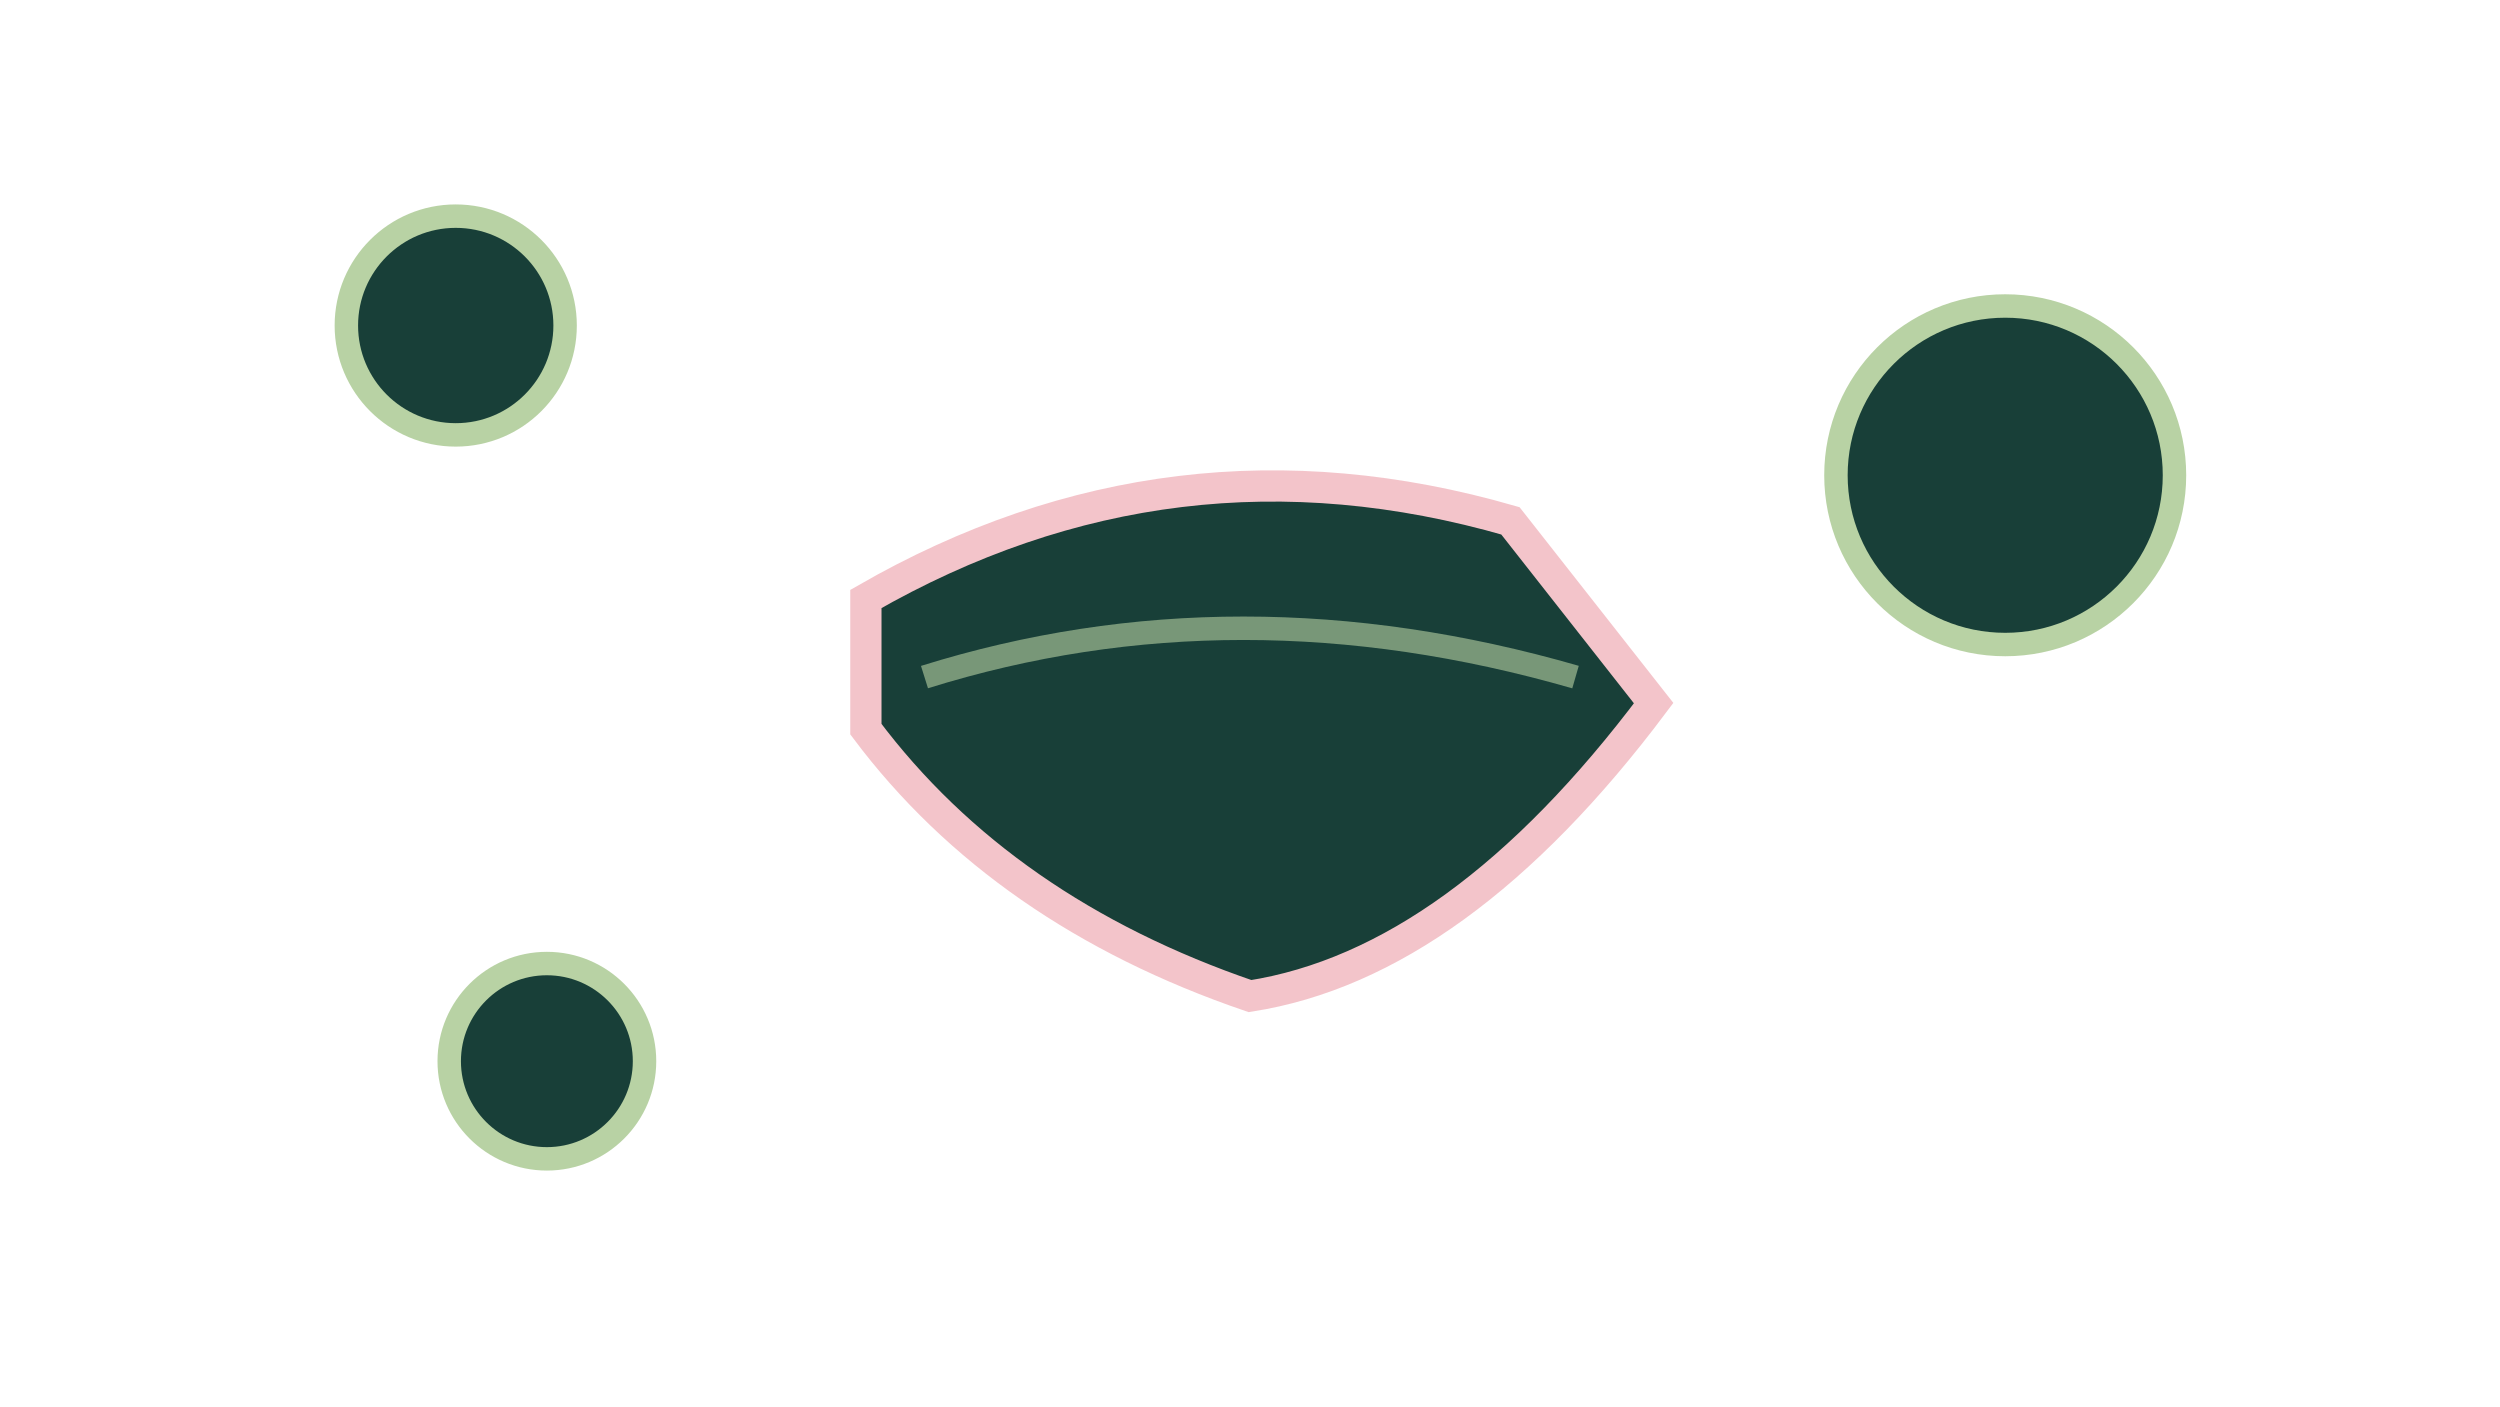
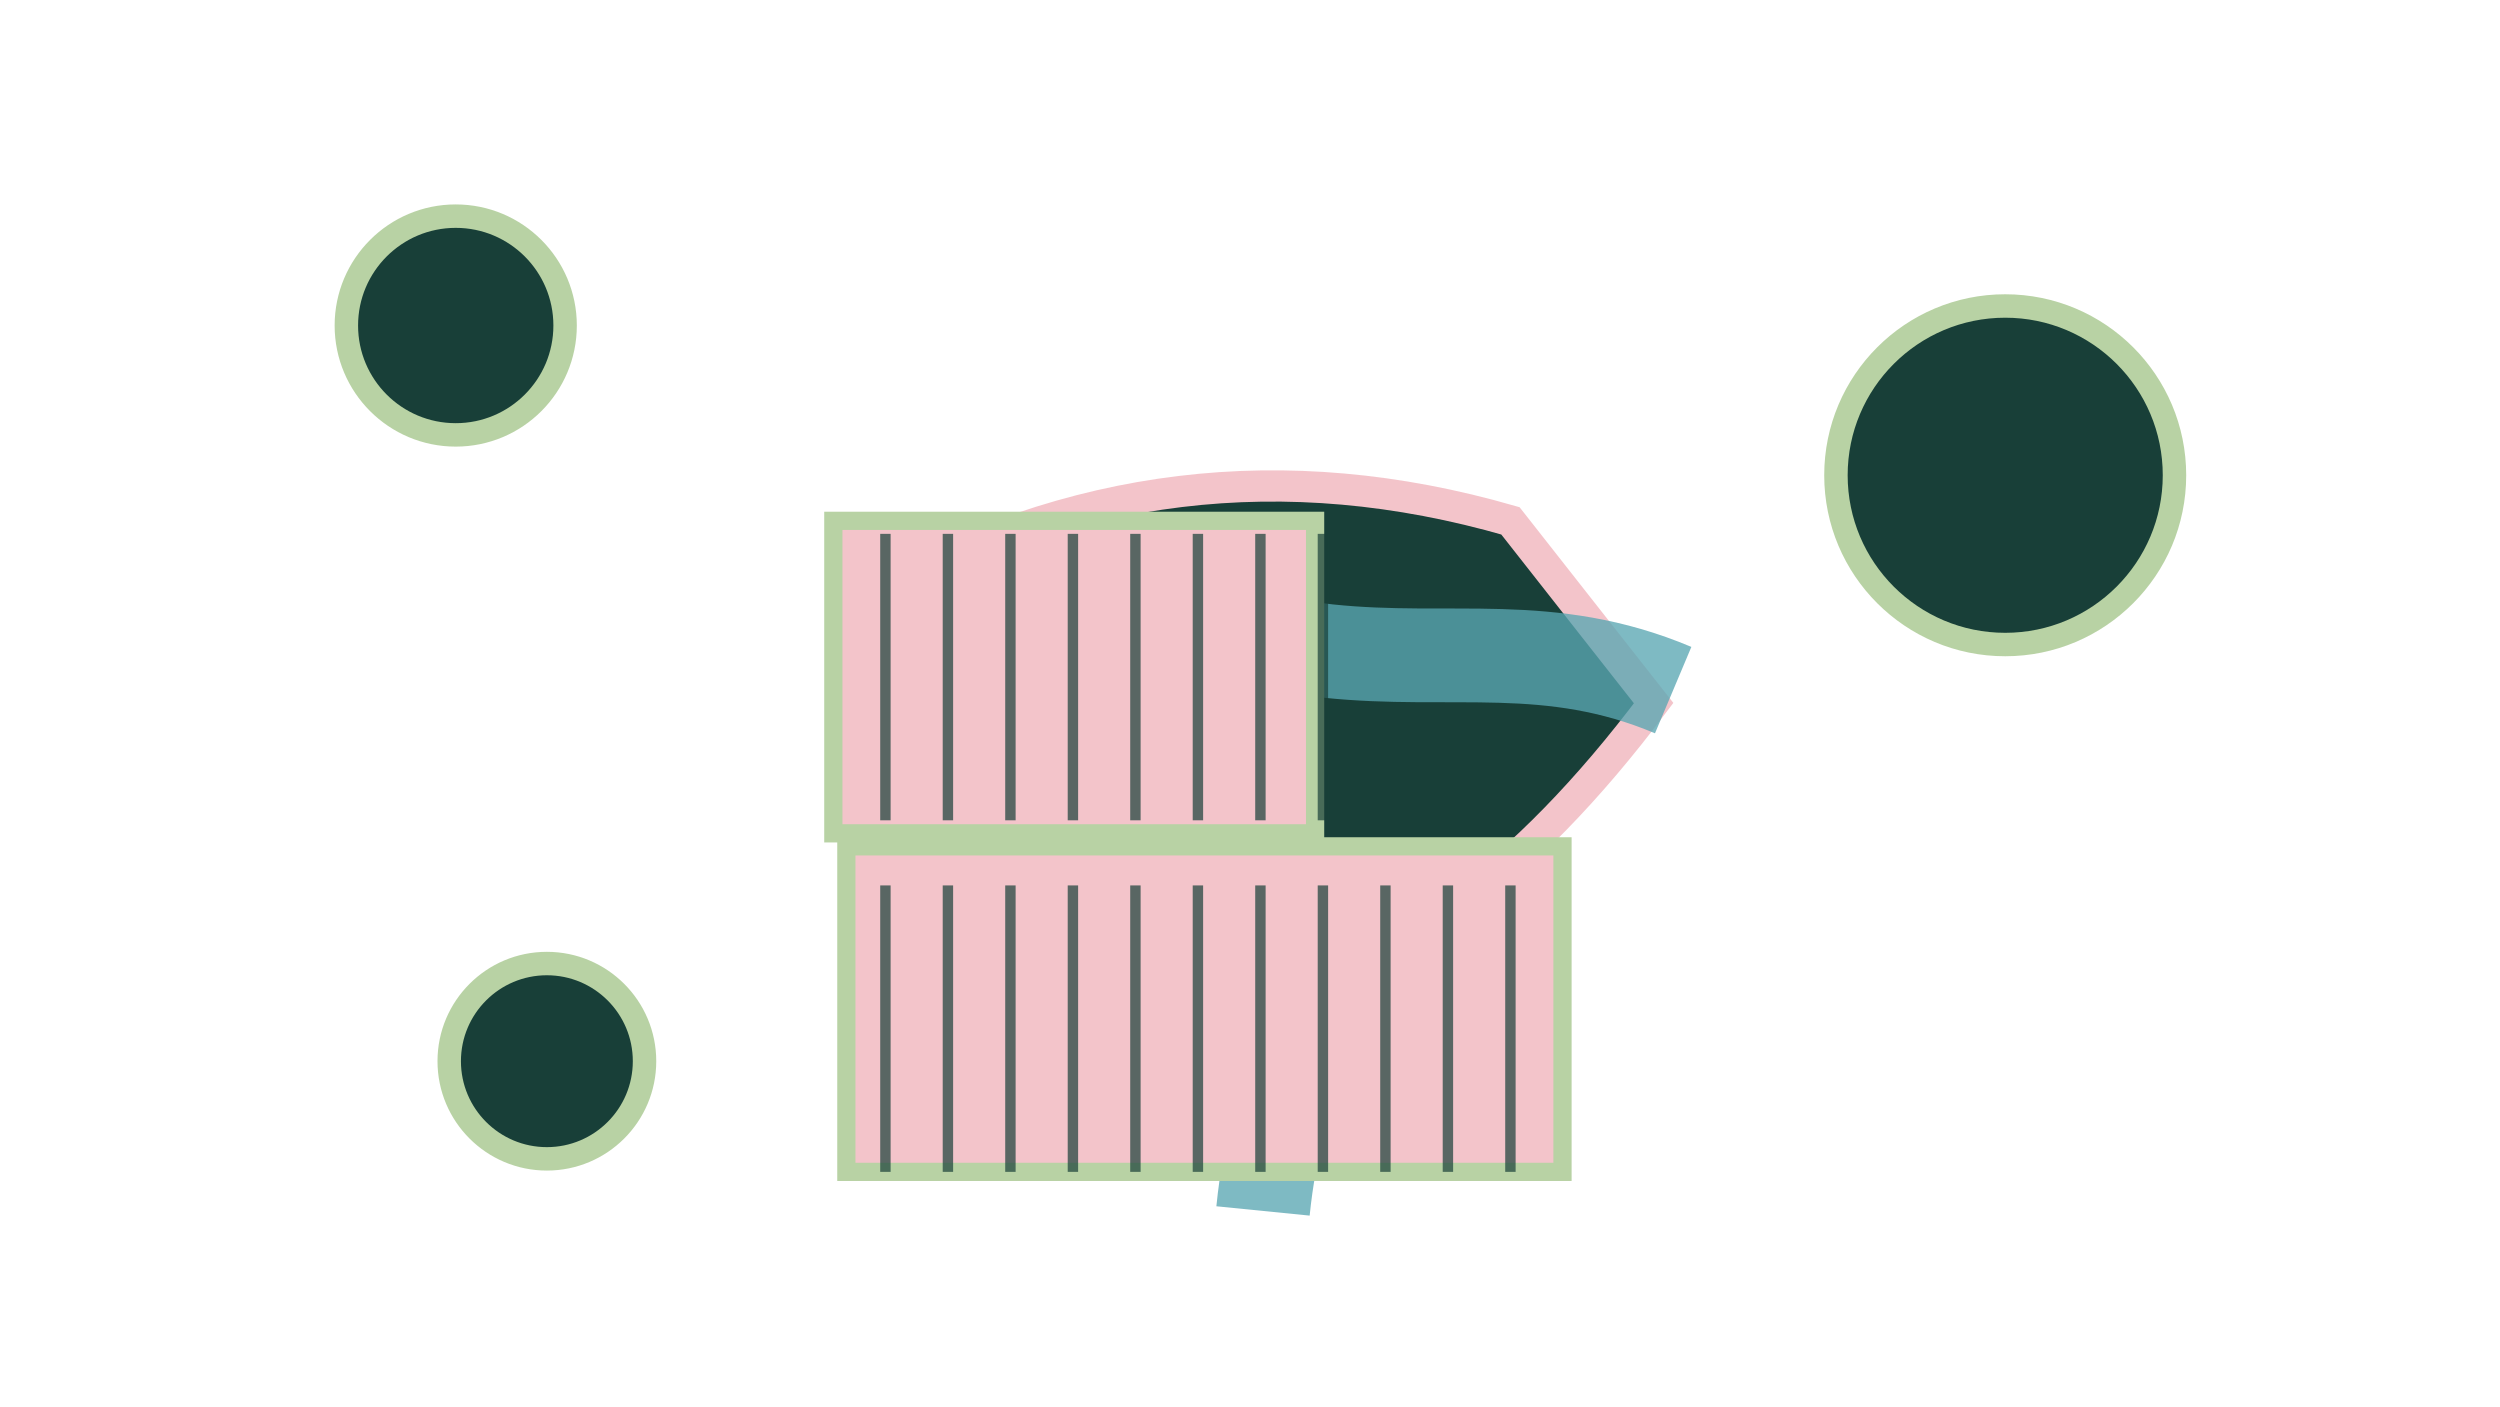
<svg xmlns="http://www.w3.org/2000/svg" width="1920" height="1080" viewBox="0 0 1920 1080">
  <defs>
    <linearGradient id="g" x2="0" y2="1">
      <stop stop-color="#183f38" />
      <stop offset="1" stop-color="#30634a" />
    </linearGradient>
    <pattern id="p" width="96" height="96" patternUnits="userSpaceOnUse">
      <path d="M0 48h96M48 0v96" stroke="#b8d2a4" stroke-opacity=".09" stroke-width="3" />
    </pattern>
  </defs>
  <path d="M665 460 Q900 325 1160 400 L1270 540 Q1120 740 960 765 Q770 700 665 560Z" fill="#183f38" stroke="#f3c4ca" stroke-width="24" />
-   <path d="M710 520Q950 445 1210 520" fill="none" stroke="#b8d2a4" stroke-width="18" opacity=".6" />
+   <path d="M700 440 C825 430 925 490 1020 500 S1190 490 1285 530 M1040 680 C1020 760 980 830 970 930" fill="none" stroke="#5aa6b2" stroke-width="72" opacity=".78" />
  <g fill="#183f38" stroke="#b8d2a4" stroke-width="18">
    <circle cx="350" cy="250" r="84" />
    <circle cx="1540" cy="365" r="130" />
    <circle cx="420" cy="815" r="75" />
  </g>
+   <g fill="#f3c4ca" stroke="#b8d2a4" stroke-width="14">
+     <path d="M640 400h370v240H640z" />
+     <path d="M650 650h550v250H650z" />
+   </g>
+   <g stroke="#183f38" stroke-width="8" opacity=".7">
+     <path d="M680 410v220m48-220v220m48-220v220m48-220v220m48-220v220m48-220v220m48-220v220m48-220v220" />
+     <path d="M680 680v220m48-220v220m48-220v220m48-220v220m48-220v220m48-220v220m48-220v220m48-220v220m48-220v220m48-220v220m48-220v220" />
+   </g>
</svg>
